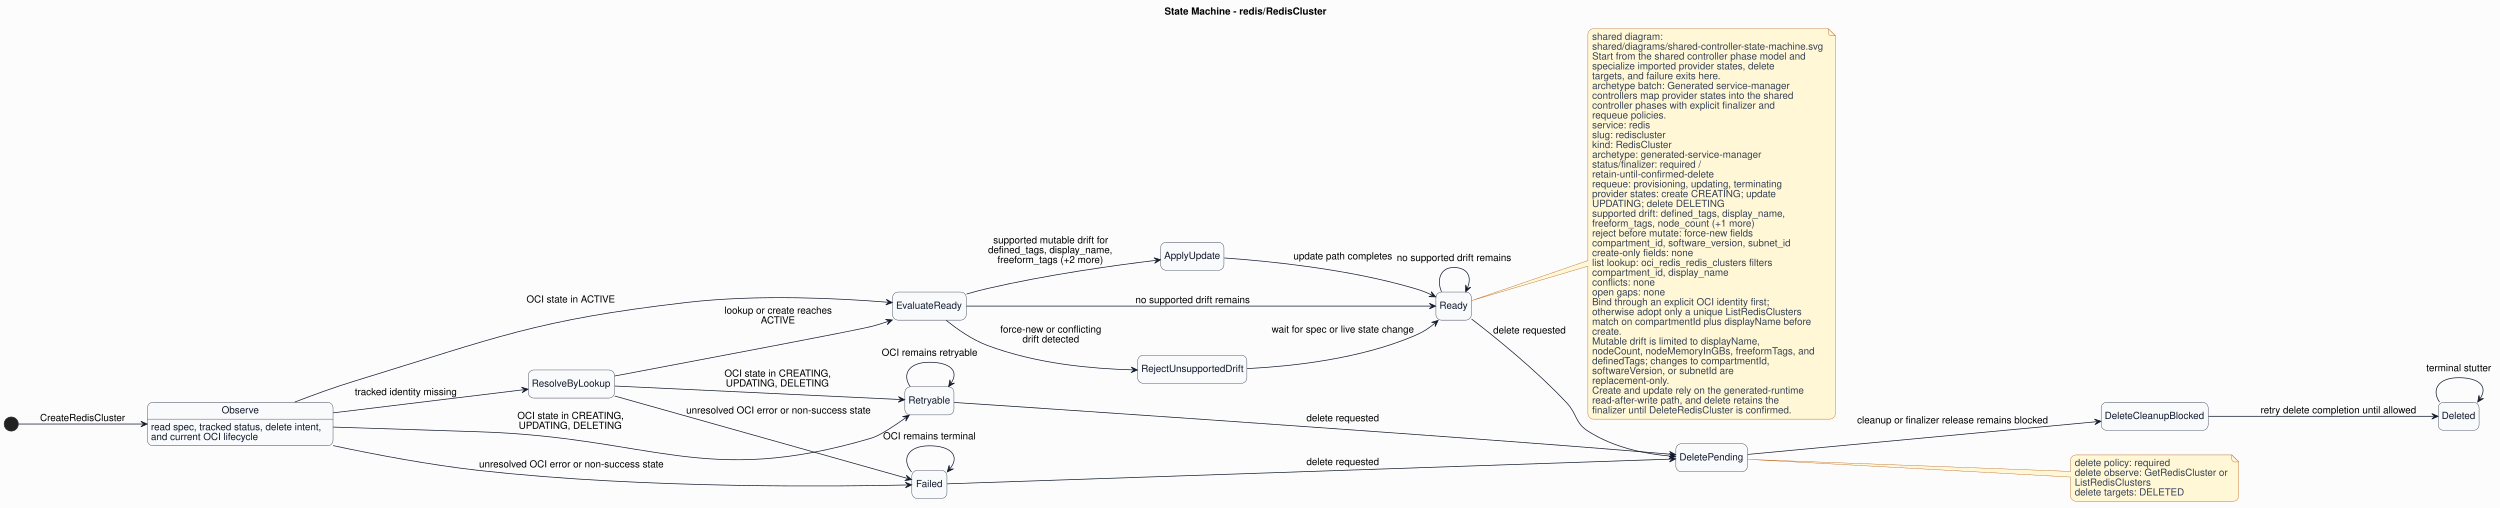
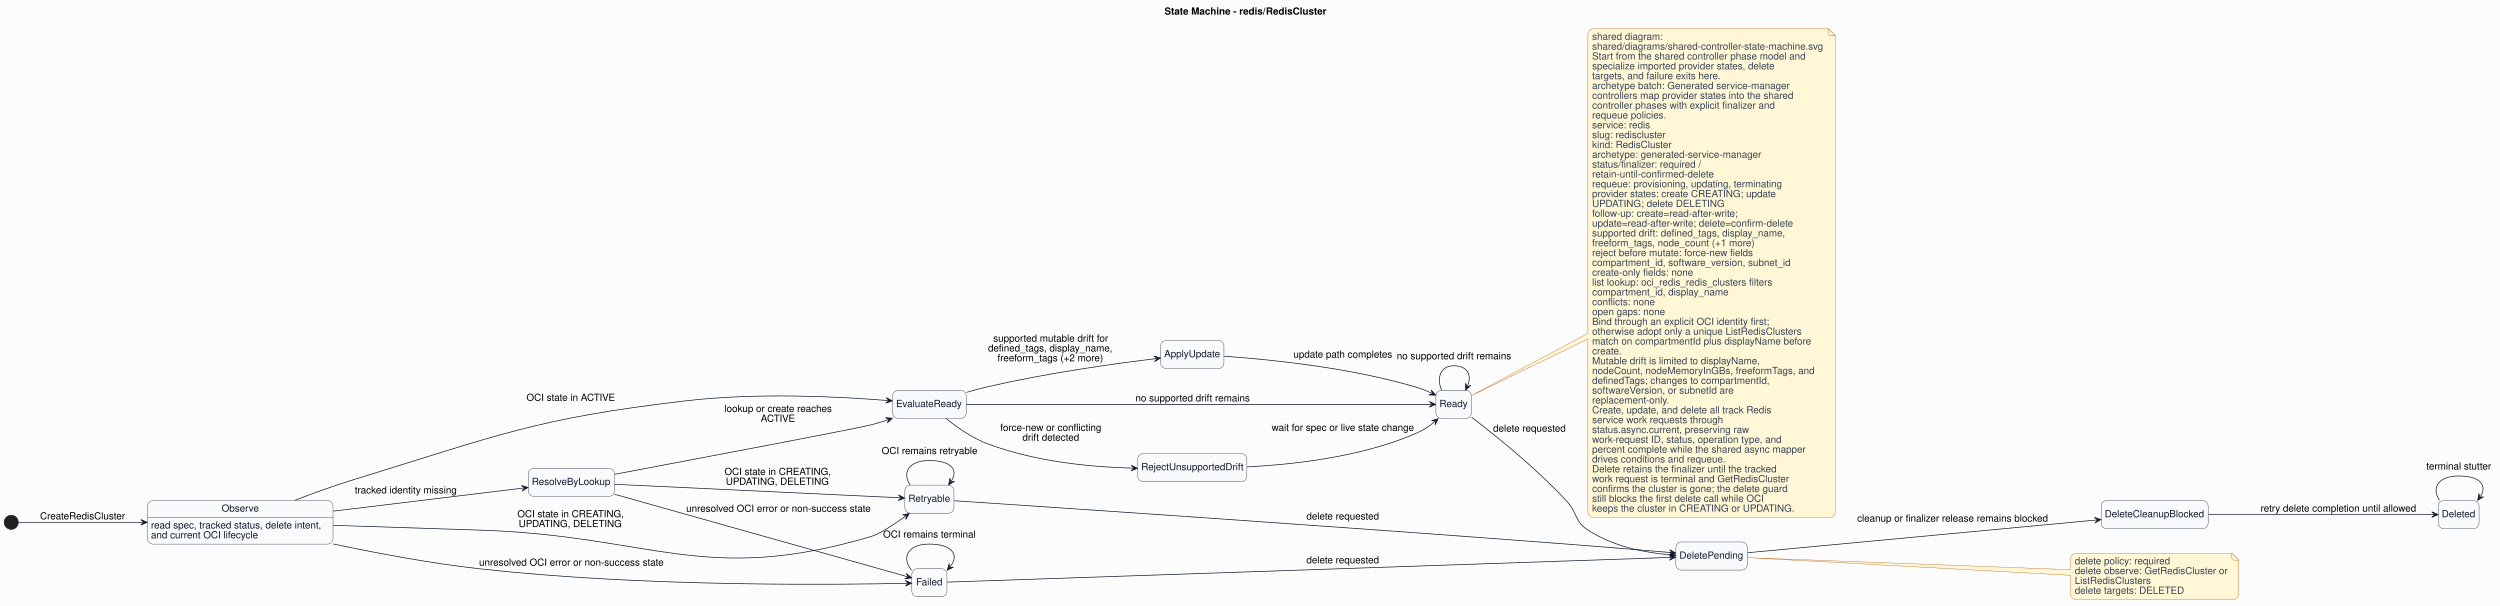
- <svg xmlns="http://www.w3.org/2000/svg" contentStyleType="text/css" data-diagram-type="STATE" height="723px" preserveAspectRatio="none" style="width:3561px;height:723px;background:#FCFCFD;" version="1.1" viewBox="0 0 3561 723" width="3561px" zoomAndPan="magnify">
+ <svg xmlns="http://www.w3.org/2000/svg" contentStyleType="text/css" data-diagram-type="STATE" height="863px" preserveAspectRatio="none" style="width:3561px;height:863px;background:#FCFCFD;" version="1.1" viewBox="0 0 3561 863" width="3561px" zoomAndPan="magnify">
  <defs />
  <g>
-     <rect fill="#FCFCFD" height="723" style="stroke:none;stroke-width:1;" width="3561" x="0" y="0" />
+     <rect fill="#FCFCFD" height="863" style="stroke:none;stroke-width:1;" width="3561" x="0" y="0" />
    <g class="title" data-source-line="10">
      <text fill="#000000" font-family="Helvetica" font-size="14" font-weight="bold" lengthAdjust="spacing" textLength="230.289" x="1658.673" y="20.78">State Machine - redis/RedisCluster</text>
    </g>
    <g>
-       <rect fill="#F8FAFC" height="62" rx="8" ry="8" style="stroke:#0F172A;stroke-width:0.5;" width="264.364" x="210" y="573" />
-       <line style="stroke:#0F172A;stroke-width:0.5;" x1="210" x2="474.364" y1="597" y2="597" />
-       <text fill="#0F172A" font-family="Helvetica" font-size="14" lengthAdjust="spacing" textLength="52.91" x="315.727" y="588.78">Observe</text>
-       <text fill="#0F172A" font-family="Helvetica" font-size="14" lengthAdjust="spacing" textLength="244.364" x="215" y="612.78">read spec, tracked status, delete intent,</text>
-       <text fill="#0F172A" font-family="Helvetica" font-size="14" lengthAdjust="spacing" textLength="153.282" x="215" y="626.78">and current OCI lifecycle</text>
-     </g>
-     <rect fill="#F8FAFC" height="40" rx="8" ry="8" style="stroke:#0F172A;stroke-width:0.5;" width="104.951" x="1271.36" y="416" />
-     <text fill="#0F172A" font-family="Helvetica" font-size="14" lengthAdjust="spacing" textLength="94.951" x="1276.36" y="439.78">EvaluateReady</text>
-     <rect fill="#F8FAFC" height="40" rx="8" ry="8" style="stroke:#0F172A;stroke-width:0.5;" width="50.469" x="2045.32" y="416" />
-     <text fill="#0F172A" font-family="Helvetica" font-size="14" lengthAdjust="spacing" textLength="40.469" x="2050.32" y="439.78">Ready</text>
-     <rect fill="#F8FAFC" height="40" rx="8" ry="8" style="stroke:#0F172A;stroke-width:0.5;" width="69.917" x="1288.88" y="551" />
-     <text fill="#0F172A" font-family="Helvetica" font-size="14" lengthAdjust="spacing" textLength="59.917" x="1293.88" y="574.78">Retryable</text>
-     <rect fill="#F8FAFC" height="40" rx="8" ry="8" style="stroke:#0F172A;stroke-width:0.5;" width="50" x="1298.84" y="670" />
-     <text fill="#0F172A" font-family="Helvetica" font-size="14" lengthAdjust="spacing" textLength="38.131" x="1304.775" y="693.78">Failed</text>
-     <rect fill="#F8FAFC" height="40" rx="8" ry="8" style="stroke:#0F172A;stroke-width:0.5;" width="122.848" x="752.44" y="527" />
-     <text fill="#0F172A" font-family="Helvetica" font-size="14" lengthAdjust="spacing" textLength="112.848" x="757.44" y="550.78">ResolveByLookup</text>
-     <rect fill="#F8FAFC" height="40" rx="8" ry="8" style="stroke:#0F172A;stroke-width:0.5;" width="155.51" x="1620.56" y="506" />
-     <text fill="#0F172A" font-family="Helvetica" font-size="14" lengthAdjust="spacing" textLength="145.51" x="1625.56" y="529.78">RejectUnsupportedDrift</text>
-     <rect fill="#F8FAFC" height="40" rx="8" ry="8" style="stroke:#0F172A;stroke-width:0.5;" width="90.165" x="1653.23" y="345" />
-     <text fill="#0F172A" font-family="Helvetica" font-size="14" lengthAdjust="spacing" textLength="80.165" x="1658.23" y="368.78">ApplyUpdate</text>
-     <rect fill="#F8FAFC" height="40" rx="8" ry="8" style="stroke:#0F172A;stroke-width:0.5;" width="101.848" x="2387.1" y="632" />
-     <text fill="#0F172A" font-family="Helvetica" font-size="14" lengthAdjust="spacing" textLength="91.848" x="2392.1" y="655.78">DeletePending</text>
-     <rect fill="#F8FAFC" height="40" rx="8" ry="8" style="stroke:#0F172A;stroke-width:0.5;" width="58.255" x="3472.93" y="573" />
-     <text fill="#0F172A" font-family="Helvetica" font-size="14" lengthAdjust="spacing" textLength="48.255" x="3477.93" y="596.78">Deleted</text>
-     <rect fill="#F8FAFC" height="40" rx="8" ry="8" style="stroke:#0F172A;stroke-width:0.5;" width="152.427" x="2992.88" y="573" />
-     <text fill="#0F172A" font-family="Helvetica" font-size="14" lengthAdjust="spacing" textLength="142.427" x="2997.88" y="596.78">DeleteCleanupBlocked</text>
-     <ellipse cx="16" cy="604" fill="#222222" rx="10" ry="10" style="stroke:#222222;stroke-width:1;" />
+       <rect fill="#F8FAFC" height="62" rx="8" ry="8" style="stroke:#0F172A;stroke-width:0.5;" width="264.364" x="210" y="713" />
+       <line style="stroke:#0F172A;stroke-width:0.5;" x1="210" x2="474.364" y1="737" y2="737" />
+       <text fill="#0F172A" font-family="Helvetica" font-size="14" lengthAdjust="spacing" textLength="52.91" x="315.727" y="728.78">Observe</text>
+       <text fill="#0F172A" font-family="Helvetica" font-size="14" lengthAdjust="spacing" textLength="244.364" x="215" y="752.78">read spec, tracked status, delete intent,</text>
+       <text fill="#0F172A" font-family="Helvetica" font-size="14" lengthAdjust="spacing" textLength="153.282" x="215" y="766.78">and current OCI lifecycle</text>
+     </g>
+     <rect fill="#F8FAFC" height="40" rx="8" ry="8" style="stroke:#0F172A;stroke-width:0.5;" width="104.951" x="1271.36" y="556" />
+     <text fill="#0F172A" font-family="Helvetica" font-size="14" lengthAdjust="spacing" textLength="94.951" x="1276.36" y="579.78">EvaluateReady</text>
+     <rect fill="#F8FAFC" height="40" rx="8" ry="8" style="stroke:#0F172A;stroke-width:0.5;" width="50.469" x="2045.32" y="556" />
+     <text fill="#0F172A" font-family="Helvetica" font-size="14" lengthAdjust="spacing" textLength="40.469" x="2050.32" y="579.78">Ready</text>
+     <rect fill="#F8FAFC" height="40" rx="8" ry="8" style="stroke:#0F172A;stroke-width:0.5;" width="69.917" x="1288.88" y="691" />
+     <text fill="#0F172A" font-family="Helvetica" font-size="14" lengthAdjust="spacing" textLength="59.917" x="1293.88" y="714.78">Retryable</text>
+     <rect fill="#F8FAFC" height="40" rx="8" ry="8" style="stroke:#0F172A;stroke-width:0.5;" width="50" x="1298.84" y="810" />
+     <text fill="#0F172A" font-family="Helvetica" font-size="14" lengthAdjust="spacing" textLength="38.131" x="1304.775" y="833.78">Failed</text>
+     <rect fill="#F8FAFC" height="40" rx="8" ry="8" style="stroke:#0F172A;stroke-width:0.5;" width="122.848" x="752.44" y="667" />
+     <text fill="#0F172A" font-family="Helvetica" font-size="14" lengthAdjust="spacing" textLength="112.848" x="757.44" y="690.78">ResolveByLookup</text>
+     <rect fill="#F8FAFC" height="40" rx="8" ry="8" style="stroke:#0F172A;stroke-width:0.5;" width="155.51" x="1620.56" y="646" />
+     <text fill="#0F172A" font-family="Helvetica" font-size="14" lengthAdjust="spacing" textLength="145.51" x="1625.56" y="669.78">RejectUnsupportedDrift</text>
+     <rect fill="#F8FAFC" height="40" rx="8" ry="8" style="stroke:#0F172A;stroke-width:0.5;" width="90.165" x="1653.23" y="485" />
+     <text fill="#0F172A" font-family="Helvetica" font-size="14" lengthAdjust="spacing" textLength="80.165" x="1658.23" y="508.78">ApplyUpdate</text>
+     <rect fill="#F8FAFC" height="40" rx="8" ry="8" style="stroke:#0F172A;stroke-width:0.5;" width="101.848" x="2387.1" y="772" />
+     <text fill="#0F172A" font-family="Helvetica" font-size="14" lengthAdjust="spacing" textLength="91.848" x="2392.1" y="795.78">DeletePending</text>
+     <rect fill="#F8FAFC" height="40" rx="8" ry="8" style="stroke:#0F172A;stroke-width:0.5;" width="58.255" x="3472.93" y="713" />
+     <text fill="#0F172A" font-family="Helvetica" font-size="14" lengthAdjust="spacing" textLength="48.255" x="3477.93" y="736.78">Deleted</text>
+     <rect fill="#F8FAFC" height="40" rx="8" ry="8" style="stroke:#0F172A;stroke-width:0.5;" width="152.427" x="2992.88" y="713" />
+     <text fill="#0F172A" font-family="Helvetica" font-size="14" lengthAdjust="spacing" textLength="142.427" x="2997.88" y="736.78">DeleteCleanupBlocked</text>
+     <ellipse cx="16" cy="744" fill="#222222" rx="10" ry="10" style="stroke:#222222;stroke-width:1;" />
    <g class="entity" data-qualified-name="GMN2" data-source-line="55" id="ent0003">
-       <path d="M2261.78,49 L2261.78,371.16 L2096.1,428.14 L2261.78,379.16 L2261.78,589 A8,8 0 0 0 2269.78,597 L2606.261,597 A8,8 0 0 0 2614.261,589 L2614.261,51 L2604.261,41 L2269.78,41 A8,8 0 0 0 2261.78,49" fill="#FFF7D6" style="stroke:#B45309;stroke-width:0.5;" />
+       <path d="M2261.78,49 L2261.78,474.76 L2096.1,563.44 L2261.78,482.76 L2261.78,729 A8,8 0 0 0 2269.78,737 L2606.261,737 A8,8 0 0 0 2614.261,729 L2614.261,51 L2604.261,41 L2269.78,41 A8,8 0 0 0 2261.78,49" fill="#FFF7D6" style="stroke:#B45309;stroke-width:0.5;" />
      <path d="M2604.261,41 L2604.261,47 A4,4 0 0 0 2608.261,51 L2614.261,51 L2604.261,41" fill="#FFF7D6" style="stroke:#B45309;stroke-width:0.5;" />
      <text fill="#334155" font-family="Helvetica" font-size="14" lengthAdjust="spacing" textLength="101.165" x="2267.78" y="56.78">shared diagram:</text>
      <text fill="#334155" font-family="Helvetica" font-size="14" lengthAdjust="spacing" textLength="331.481" x="2267.78" y="70.78">shared/diagrams/shared-controller-state-machine.svg</text>
      <text fill="#334155" font-family="Helvetica" font-size="14" lengthAdjust="spacing" textLength="304.274" x="2267.78" y="84.78">Start from the shared controller phase model and</text>
      <text fill="#334155" font-family="Helvetica" font-size="14" lengthAdjust="spacing" textLength="261.468" x="2267.78" y="98.78">specialize imported provider states, delete</text>
      <text fill="#334155" font-family="Helvetica" font-size="14" lengthAdjust="spacing" textLength="184.434" x="2267.78" y="112.78">targets, and failure exits here.</text>
      <text fill="#334155" font-family="Helvetica" font-size="14" lengthAdjust="spacing" textLength="281.709" x="2267.78" y="126.78">archetype batch: Generated service-manager</text>
      <text fill="#334155" font-family="Helvetica" font-size="14" lengthAdjust="spacing" textLength="287.923" x="2267.78" y="140.78">controllers map provider states into the shared</text>
      <text fill="#334155" font-family="Helvetica" font-size="14" lengthAdjust="spacing" textLength="261.461" x="2267.78" y="154.78">controller phases with explicit finalizer and</text>
      <text fill="#334155" font-family="Helvetica" font-size="14" lengthAdjust="spacing" textLength="105.848" x="2267.78" y="168.78">requeue policies.</text>
      <text fill="#334155" font-family="Helvetica" font-size="14" lengthAdjust="spacing" textLength="82.469" x="2267.78" y="182.78">service: redis</text>
      <text fill="#334155" font-family="Helvetica" font-size="14" lengthAdjust="spacing" textLength="105.041" x="2267.78" y="196.78">slug: rediscluster</text>
      <text fill="#334155" font-family="Helvetica" font-size="14" lengthAdjust="spacing" textLength="113.6" x="2267.78" y="210.78">kind: RedisCluster</text>
      <text fill="#334155" font-family="Helvetica" font-size="14" lengthAdjust="spacing" textLength="241.24" x="2267.78" y="224.78">archetype: generated-service-manager</text>
      <text fill="#334155" font-family="Helvetica" font-size="14" lengthAdjust="spacing" textLength="156.406" x="2267.78" y="238.78">status/finalizer: required /</text>
      <text fill="#334155" font-family="Helvetica" font-size="14" lengthAdjust="spacing" textLength="174.303" x="2267.78" y="252.78">retain-until-confirmed-delete</text>
      <text fill="#334155" font-family="Helvetica" font-size="14" lengthAdjust="spacing" textLength="272.398" x="2267.78" y="266.78">requeue: provisioning, updating, terminating</text>
      <text fill="#334155" font-family="Helvetica" font-size="14" lengthAdjust="spacing" textLength="265.337" x="2267.78" y="280.78">provider states: create CREATING; update</text>
      <text fill="#334155" font-family="Helvetica" font-size="14" lengthAdjust="spacing" textLength="192.165" x="2267.78" y="294.78">UPDATING; delete DELETING</text>
-       <text fill="#334155" font-family="Helvetica" font-size="14" lengthAdjust="spacing" textLength="275.509" x="2267.78" y="308.78">supported drift: defined_tags, display_name,</text>
-       <text fill="#334155" font-family="Helvetica" font-size="14" lengthAdjust="spacing" textLength="232.292" x="2267.78" y="322.78">freeform_tags, node_count (+1 more)</text>
-       <text fill="#334155" font-family="Helvetica" font-size="14" lengthAdjust="spacing" textLength="230.33" x="2267.78" y="336.78">reject before mutate: force-new fields</text>
-       <text fill="#334155" font-family="Helvetica" font-size="14" lengthAdjust="spacing" textLength="282.481" x="2267.78" y="350.78">compartment_id, software_version, subnet_id</text>
-       <text fill="#334155" font-family="Helvetica" font-size="14" lengthAdjust="spacing" textLength="144.751" x="2267.78" y="364.78">create-only fields: none</text>
-       <text fill="#334155" font-family="Helvetica" font-size="14" lengthAdjust="spacing" textLength="257.551" x="2267.78" y="378.78">list lookup: oci_redis_redis_clusters filters</text>
-       <text fill="#334155" font-family="Helvetica" font-size="14" lengthAdjust="spacing" textLength="194.544" x="2267.78" y="392.78">compartment_id, display_name</text>
-       <text fill="#334155" font-family="Helvetica" font-size="14" lengthAdjust="spacing" textLength="89.496" x="2267.78" y="406.78">conflicts: none</text>
-       <text fill="#334155" font-family="Helvetica" font-size="14" lengthAdjust="spacing" textLength="104.316" x="2267.78" y="420.78">open gaps: none</text>
-       <text fill="#334155" font-family="Helvetica" font-size="14" lengthAdjust="spacing" textLength="252.895" x="2267.78" y="434.78">Bind through an explicit OCI identity first;</text>
-       <text fill="#334155" font-family="Helvetica" font-size="14" lengthAdjust="spacing" textLength="298.833" x="2267.78" y="448.78">otherwise adopt only a unique ListRedisClusters</text>
-       <text fill="#334155" font-family="Helvetica" font-size="14" lengthAdjust="spacing" textLength="312.819" x="2267.78" y="462.78">match on compartmentId plus displayName before</text>
-       <text fill="#334155" font-family="Helvetica" font-size="14" lengthAdjust="spacing" textLength="42.8" x="2267.78" y="476.78">create.</text>
-       <text fill="#334155" font-family="Helvetica" font-size="14" lengthAdjust="spacing" textLength="239.648" x="2267.78" y="490.78">Mutable drift is limited to displayName,</text>
-       <text fill="#334155" font-family="Helvetica" font-size="14" lengthAdjust="spacing" textLength="319.054" x="2267.78" y="504.78">nodeCount, nodeMemoryInGBs, freeformTags, and</text>
-       <text fill="#334155" font-family="Helvetica" font-size="14" lengthAdjust="spacing" textLength="254.481" x="2267.78" y="518.78">definedTags; changes to compartmentId,</text>
-       <text fill="#334155" font-family="Helvetica" font-size="14" lengthAdjust="spacing" textLength="202.33" x="2267.78" y="532.78">softwareVersion, or subnetId are</text>
-       <text fill="#334155" font-family="Helvetica" font-size="14" lengthAdjust="spacing" textLength="111.275" x="2267.78" y="546.78">replacement-only.</text>
-       <text fill="#334155" font-family="Helvetica" font-size="14" lengthAdjust="spacing" textLength="303.529" x="2267.78" y="560.78">Create and update rely on the generated-runtime</text>
-       <text fill="#334155" font-family="Helvetica" font-size="14" lengthAdjust="spacing" textLength="268.488" x="2267.78" y="574.78">read-after-write path, and delete retains the</text>
-       <text fill="#334155" font-family="Helvetica" font-size="14" lengthAdjust="spacing" textLength="285.558" x="2267.78" y="588.78">finalizer until DeleteRedisCluster is confirmed.</text>
-     </g>
-     <g class="entity" data-qualified-name="GMN5" data-source-line="96" id="ent0006">
-       <path d="M2949.27,656 L2949.27,671.51 L2489.44,654.32 L2949.27,679.51 L2949.27,706 A8,8 0 0 0 2957.27,714 L3180.931,714 A8,8 0 0 0 3188.931,706 L3188.931,658 L3178.931,648 L2957.27,648 A8,8 0 0 0 2949.27,656" fill="#FFF7D6" style="stroke:#B45309;stroke-width:0.5;" />
-       <path d="M3178.931,648 L3178.931,654 A4,4 0 0 0 3182.931,658 L3188.931,658 L3178.931,648" fill="#FFF7D6" style="stroke:#B45309;stroke-width:0.5;" />
-       <text fill="#334155" font-family="Helvetica" font-size="14" lengthAdjust="spacing" textLength="136.972" x="2955.27" y="663.78">delete policy: required</text>
-       <text fill="#334155" font-family="Helvetica" font-size="14" lengthAdjust="spacing" textLength="218.661" x="2955.27" y="677.78">delete observe: GetRedisCluster or</text>
-       <text fill="#334155" font-family="Helvetica" font-size="14" lengthAdjust="spacing" textLength="108.924" x="2955.27" y="691.78">ListRedisClusters</text>
-       <text fill="#334155" font-family="Helvetica" font-size="14" lengthAdjust="spacing" textLength="157.185" x="2955.27" y="705.78">delete targets: DELETED</text>
+       <text fill="#334155" font-family="Helvetica" font-size="14" lengthAdjust="spacing" textLength="209.699" x="2267.78" y="308.78">follow-up: create=read-after-write;</text>
+       <text fill="#334155" font-family="Helvetica" font-size="14" lengthAdjust="spacing" textLength="288.716" x="2267.78" y="322.78">update=read-after-write; delete=confirm-delete</text>
+       <text fill="#334155" font-family="Helvetica" font-size="14" lengthAdjust="spacing" textLength="275.509" x="2267.78" y="336.78">supported drift: defined_tags, display_name,</text>
+       <text fill="#334155" font-family="Helvetica" font-size="14" lengthAdjust="spacing" textLength="232.292" x="2267.78" y="350.78">freeform_tags, node_count (+1 more)</text>
+       <text fill="#334155" font-family="Helvetica" font-size="14" lengthAdjust="spacing" textLength="230.33" x="2267.78" y="364.78">reject before mutate: force-new fields</text>
+       <text fill="#334155" font-family="Helvetica" font-size="14" lengthAdjust="spacing" textLength="282.481" x="2267.78" y="378.78">compartment_id, software_version, subnet_id</text>
+       <text fill="#334155" font-family="Helvetica" font-size="14" lengthAdjust="spacing" textLength="144.751" x="2267.78" y="392.78">create-only fields: none</text>
+       <text fill="#334155" font-family="Helvetica" font-size="14" lengthAdjust="spacing" textLength="257.551" x="2267.78" y="406.78">list lookup: oci_redis_redis_clusters filters</text>
+       <text fill="#334155" font-family="Helvetica" font-size="14" lengthAdjust="spacing" textLength="194.544" x="2267.78" y="420.78">compartment_id, display_name</text>
+       <text fill="#334155" font-family="Helvetica" font-size="14" lengthAdjust="spacing" textLength="89.496" x="2267.78" y="434.78">conflicts: none</text>
+       <text fill="#334155" font-family="Helvetica" font-size="14" lengthAdjust="spacing" textLength="104.316" x="2267.78" y="448.78">open gaps: none</text>
+       <text fill="#334155" font-family="Helvetica" font-size="14" lengthAdjust="spacing" textLength="252.895" x="2267.78" y="462.78">Bind through an explicit OCI identity first;</text>
+       <text fill="#334155" font-family="Helvetica" font-size="14" lengthAdjust="spacing" textLength="298.833" x="2267.78" y="476.78">otherwise adopt only a unique ListRedisClusters</text>
+       <text fill="#334155" font-family="Helvetica" font-size="14" lengthAdjust="spacing" textLength="312.819" x="2267.78" y="490.78">match on compartmentId plus displayName before</text>
+       <text fill="#334155" font-family="Helvetica" font-size="14" lengthAdjust="spacing" textLength="42.8" x="2267.78" y="504.78">create.</text>
+       <text fill="#334155" font-family="Helvetica" font-size="14" lengthAdjust="spacing" textLength="239.648" x="2267.78" y="518.78">Mutable drift is limited to displayName,</text>
+       <text fill="#334155" font-family="Helvetica" font-size="14" lengthAdjust="spacing" textLength="319.054" x="2267.78" y="532.78">nodeCount, nodeMemoryInGBs, freeformTags, and</text>
+       <text fill="#334155" font-family="Helvetica" font-size="14" lengthAdjust="spacing" textLength="254.481" x="2267.78" y="546.78">definedTags; changes to compartmentId,</text>
+       <text fill="#334155" font-family="Helvetica" font-size="14" lengthAdjust="spacing" textLength="202.33" x="2267.78" y="560.78">softwareVersion, or subnetId are</text>
+       <text fill="#334155" font-family="Helvetica" font-size="14" lengthAdjust="spacing" textLength="111.275" x="2267.78" y="574.78">replacement-only.</text>
+       <text fill="#334155" font-family="Helvetica" font-size="14" lengthAdjust="spacing" textLength="257.599" x="2267.78" y="588.78">Create, update, and delete all track Redis</text>
+       <text fill="#334155" font-family="Helvetica" font-size="14" lengthAdjust="spacing" textLength="186.751" x="2267.78" y="602.78">service work requests through</text>
+       <text fill="#334155" font-family="Helvetica" font-size="14" lengthAdjust="spacing" textLength="224.868" x="2267.78" y="616.78">status.async.current, preserving raw</text>
+       <text fill="#334155" font-family="Helvetica" font-size="14" lengthAdjust="spacing" textLength="271.585" x="2267.78" y="630.78">work-request ID, status, operation type, and</text>
+       <text fill="#334155" font-family="Helvetica" font-size="14" lengthAdjust="spacing" textLength="305.054" x="2267.78" y="644.78">percent complete while the shared async mapper</text>
+       <text fill="#334155" font-family="Helvetica" font-size="14" lengthAdjust="spacing" textLength="190.682" x="2267.78" y="658.78">drives conditions and requeue.</text>
+       <text fill="#334155" font-family="Helvetica" font-size="14" lengthAdjust="spacing" textLength="264.585" x="2267.78" y="672.78">Delete retains the finalizer until the tracked</text>
+       <text fill="#334155" font-family="Helvetica" font-size="14" lengthAdjust="spacing" textLength="281.668" x="2267.78" y="686.78">work request is terminal and GetRedisCluster</text>
+       <text fill="#334155" font-family="Helvetica" font-size="14" lengthAdjust="spacing" textLength="279.378" x="2267.78" y="700.78">confirms the cluster is gone; the delete guard</text>
+       <text fill="#334155" font-family="Helvetica" font-size="14" lengthAdjust="spacing" textLength="245.089" x="2267.78" y="714.78">still blocks the first delete call while OCI</text>
+       <text fill="#334155" font-family="Helvetica" font-size="14" lengthAdjust="spacing" textLength="293.303" x="2267.78" y="728.78">keeps the cluster in CREATING or UPDATING.</text>
+     </g>
+     <g class="entity" data-qualified-name="GMN5" data-source-line="106" id="ent0006">
+       <path d="M2949.27,796 L2949.27,811.51 L2489.44,794.32 L2949.27,819.51 L2949.27,846 A8,8 0 0 0 2957.27,854 L3180.931,854 A8,8 0 0 0 3188.931,846 L3188.931,798 L3178.931,788 L2957.27,788 A8,8 0 0 0 2949.27,796" fill="#FFF7D6" style="stroke:#B45309;stroke-width:0.5;" />
+       <path d="M3178.931,788 L3178.931,794 A4,4 0 0 0 3182.931,798 L3188.931,798 L3178.931,788" fill="#FFF7D6" style="stroke:#B45309;stroke-width:0.5;" />
+       <text fill="#334155" font-family="Helvetica" font-size="14" lengthAdjust="spacing" textLength="136.972" x="2955.27" y="803.78">delete policy: required</text>
+       <text fill="#334155" font-family="Helvetica" font-size="14" lengthAdjust="spacing" textLength="218.661" x="2955.27" y="817.78">delete observe: GetRedisCluster or</text>
+       <text fill="#334155" font-family="Helvetica" font-size="14" lengthAdjust="spacing" textLength="108.924" x="2955.27" y="831.78">ListRedisClusters</text>
+       <text fill="#334155" font-family="Helvetica" font-size="14" lengthAdjust="spacing" textLength="157.185" x="2955.27" y="845.78">delete targets: DELETED</text>
    </g>
    <g class="link" data-entity-1="ent0002" data-entity-2="ent0002" data-link-type="dependency" data-source-line="32" id="lnk3">
-       <path d="M26.35,604 C53.66,604 129.98,604 203.6,604" fill="none" id="*start*-to-observe" style="stroke:#0F172A;stroke-width:1;" />
-       <polygon fill="#0F172A" points="209.6,604,200.6,600,204.6,604,200.6,608,209.6,604" style="stroke:#0F172A;stroke-width:1;" />
-       <text fill="#000000" font-family="Helvetica" font-size="14" lengthAdjust="spacing" textLength="122.158" x="57" y="599.78">CreateRedisCluster</text>
+       <path d="M26.35,744 C53.66,744 129.98,744 203.6,744" fill="none" id="*start*-to-observe" style="stroke:#0F172A;stroke-width:1;" />
+       <polygon fill="#0F172A" points="209.6,744,200.6,740,204.6,744,200.6,748,209.6,744" style="stroke:#0F172A;stroke-width:1;" />
+       <text fill="#000000" font-family="Helvetica" font-size="14" lengthAdjust="spacing" textLength="122.158" x="57" y="739.78">CreateRedisCluster</text>
    </g>
    <g class="link" data-entity-1="ent0002" data-entity-2="ent0007" data-link-type="dependency" data-source-line="33" id="lnk4">
-       <path d="M474.64,588.05 C565.55,577.01 676.334,563.573 746.184,555.093" fill="none" id="observe-to-resolve_by_lookup" style="stroke:#0F172A;stroke-width:1;" />
-       <polygon fill="#0F172A" points="752.14,554.37,742.723,551.484,747.176,554.973,743.688,559.426,752.14,554.37" style="stroke:#0F172A;stroke-width:1;" />
-       <text fill="#000000" font-family="Helvetica" font-size="14" lengthAdjust="spacing" textLength="145.503" x="505.36" y="562.84">tracked identity missing</text>
+       <path d="M474.64,728.05 C565.55,717.01 676.334,703.573 746.184,695.093" fill="none" id="observe-to-resolve_by_lookup" style="stroke:#0F172A;stroke-width:1;" />
+       <polygon fill="#0F172A" points="752.14,694.37,742.723,691.484,747.176,694.973,743.688,699.426,752.14,694.37" style="stroke:#0F172A;stroke-width:1;" />
+       <text fill="#000000" font-family="Helvetica" font-size="14" lengthAdjust="spacing" textLength="145.503" x="505.36" y="702.84">tracked identity missing</text>
    </g>
    <g class="link" data-entity-1="ent0007" data-entity-2="ent0003" data-link-type="dependency" data-source-line="34" id="lnk5">
-       <path d="M875.57,535.58 C989.1,514.19 1223.77,469.79 1241.36,465 C1251.07,462.36 1255.604,461.054 1265.384,457.704" fill="none" id="resolve_by_lookup-to-evaluate_ready" style="stroke:#0F172A;stroke-width:1;" />
-       <polygon fill="#0F172A" points="1271.06,455.76,1261.249,454.892,1266.33,457.38,1263.842,462.461,1271.06,455.76" style="stroke:#0F172A;stroke-width:1;" />
-       <text fill="#000000" font-family="Helvetica" font-size="14" lengthAdjust="spacing" textLength="154.089" x="1031.86" y="446.78">lookup or create reaches</text>
-       <text fill="#000000" font-family="Helvetica" font-size="14" lengthAdjust="spacing" textLength="50.565" x="1083.622" y="460.78">ACTIVE</text>
+       <path d="M875.57,675.58 C989.1,654.19 1223.77,609.79 1241.36,605 C1251.07,602.36 1255.604,601.054 1265.384,597.704" fill="none" id="resolve_by_lookup-to-evaluate_ready" style="stroke:#0F172A;stroke-width:1;" />
+       <polygon fill="#0F172A" points="1271.06,595.76,1261.249,594.892,1266.33,597.38,1263.842,602.461,1271.06,595.76" style="stroke:#0F172A;stroke-width:1;" />
+       <text fill="#000000" font-family="Helvetica" font-size="14" lengthAdjust="spacing" textLength="154.089" x="1031.86" y="586.78">lookup or create reaches</text>
+       <text fill="#000000" font-family="Helvetica" font-size="14" lengthAdjust="spacing" textLength="50.565" x="1083.622" y="600.78">ACTIVE</text>
    </g>
    <g class="link" data-entity-1="ent0007" data-entity-2="ent0005" data-link-type="dependency" data-source-line="35" id="lnk6">
-       <path d="M875.63,549.87 C983.21,554.95 1197.807,565.097 1282.597,569.097" fill="none" id="resolve_by_lookup-to-retryable" style="stroke:#0F172A;stroke-width:1;" />
-       <polygon fill="#0F172A" points="1288.59,569.38,1279.789,564.96,1283.596,569.144,1279.411,572.951,1288.59,569.38" style="stroke:#0F172A;stroke-width:1;" />
-       <text fill="#000000" font-family="Helvetica" font-size="14" lengthAdjust="spacing" textLength="154.034" x="1031.86" y="536.54">OCI state in CREATING,</text>
-       <text fill="#000000" font-family="Helvetica" font-size="14" lengthAdjust="spacing" textLength="150.131" x="1033.812" y="550.54">UPDATING, DELETING</text>
+       <path d="M875.63,689.87 C983.21,694.95 1197.807,705.097 1282.597,709.097" fill="none" id="resolve_by_lookup-to-retryable" style="stroke:#0F172A;stroke-width:1;" />
+       <polygon fill="#0F172A" points="1288.59,709.38,1279.789,704.96,1283.596,709.144,1279.411,712.951,1288.59,709.38" style="stroke:#0F172A;stroke-width:1;" />
+       <text fill="#000000" font-family="Helvetica" font-size="14" lengthAdjust="spacing" textLength="154.034" x="1031.86" y="676.54">OCI state in CREATING,</text>
+       <text fill="#000000" font-family="Helvetica" font-size="14" lengthAdjust="spacing" textLength="150.131" x="1033.812" y="690.54">UPDATING, DELETING</text>
    </g>
    <g class="link" data-entity-1="ent0007" data-entity-2="ent0006" data-link-type="dependency" data-source-line="36" id="lnk7">
-       <path d="M875.63,564.11 C987.69,595.65 1216.585,660.083 1292.675,681.513" fill="none" id="resolve_by_lookup-to-failed" style="stroke:#0F172A;stroke-width:1;" />
-       <polygon fill="#0F172A" points="1298.45,683.14,1290.871,676.85,1293.637,681.784,1288.703,684.55,1298.45,683.14" style="stroke:#0F172A;stroke-width:1;" />
-       <text fill="#000000" font-family="Helvetica" font-size="14" lengthAdjust="spacing" textLength="263.778" x="977.36" y="589.03">unresolved OCI error or non-success state</text>
+       <path d="M875.63,704.11 C987.69,735.65 1216.585,800.083 1292.675,821.513" fill="none" id="resolve_by_lookup-to-failed" style="stroke:#0F172A;stroke-width:1;" />
+       <polygon fill="#0F172A" points="1298.45,823.14,1290.871,816.85,1293.637,821.784,1288.703,824.55,1298.45,823.14" style="stroke:#0F172A;stroke-width:1;" />
+       <text fill="#000000" font-family="Helvetica" font-size="14" lengthAdjust="spacing" textLength="263.778" x="977.36" y="729.03">unresolved OCI error or non-success state</text>
    </g>
    <g class="link" data-entity-1="ent0002" data-entity-2="ent0003" data-link-type="dependency" data-source-line="37" id="lnk8">
-       <path d="M419.96,572.64 C446.45,562.43 476.47,551.55 504.36,543 C710.5,479.82 762.22,456.06 976.36,431 C1080.33,418.83 1197.05,425.034 1264.99,430.554" fill="none" id="observe-to-evaluate_ready" style="stroke:#0F172A;stroke-width:1;" />
-       <polygon fill="#0F172A" points="1270.97,431.04,1262.323,426.324,1265.986,430.635,1261.676,434.298,1270.97,431.04" style="stroke:#0F172A;stroke-width:1;" />
-       <text fill="#000000" font-family="Helvetica" font-size="14" lengthAdjust="spacing" textLength="128.372" x="749.86" y="430.95">OCI state in ACTIVE</text>
+       <path d="M419.96,712.64 C446.45,702.43 476.47,691.55 504.36,683 C710.5,619.82 762.22,596.06 976.36,571 C1080.33,558.83 1197.05,565.034 1264.99,570.554" fill="none" id="observe-to-evaluate_ready" style="stroke:#0F172A;stroke-width:1;" />
+       <polygon fill="#0F172A" points="1270.97,571.04,1262.323,566.324,1265.986,570.635,1261.676,574.298,1270.97,571.04" style="stroke:#0F172A;stroke-width:1;" />
+       <text fill="#000000" font-family="Helvetica" font-size="14" lengthAdjust="spacing" textLength="128.372" x="749.86" y="570.95">OCI state in ACTIVE</text>
    </g>
    <g class="link" data-entity-1="ent0002" data-entity-2="ent0005" data-link-type="dependency" data-source-line="38" id="lnk9">
-       <path d="M474.47,608.33 C537.11,610.38 613.11,612.85 681.36,615 C930.16,622.84 1002.72,694.79 1241.36,624 C1252.77,620.62 1271.445,608.364 1290.305,594.914" fill="none" id="observe-to-retryable" style="stroke:#0F172A;stroke-width:1;" />
-       <polygon fill="#0F172A" points="1295.19,591.43,1285.54,593.399,1291.119,594.333,1290.185,599.912,1295.19,591.43" style="stroke:#0F172A;stroke-width:1;" />
-       <text fill="#000000" font-family="Helvetica" font-size="14" lengthAdjust="spacing" textLength="154.034" x="736.86" y="596.78">OCI state in CREATING,</text>
-       <text fill="#000000" font-family="Helvetica" font-size="14" lengthAdjust="spacing" textLength="150.131" x="738.812" y="610.78">UPDATING, DELETING</text>
+       <path d="M474.47,748.33 C537.11,750.38 613.11,752.85 681.36,755 C930.16,762.84 1002.72,834.79 1241.36,764 C1252.77,760.62 1271.445,748.364 1290.305,734.914" fill="none" id="observe-to-retryable" style="stroke:#0F172A;stroke-width:1;" />
+       <polygon fill="#0F172A" points="1295.19,731.43,1285.54,733.399,1291.119,734.333,1290.185,739.912,1295.19,731.43" style="stroke:#0F172A;stroke-width:1;" />
+       <text fill="#000000" font-family="Helvetica" font-size="14" lengthAdjust="spacing" textLength="154.034" x="736.86" y="736.78">OCI state in CREATING,</text>
+       <text fill="#000000" font-family="Helvetica" font-size="14" lengthAdjust="spacing" textLength="150.131" x="738.812" y="750.78">UPDATING, DELETING</text>
    </g>
    <g class="link" data-entity-1="ent0002" data-entity-2="ent0006" data-link-type="dependency" data-source-line="39" id="lnk10">
-       <path d="M474.52,634.76 C536.83,648.03 612.56,662.26 681.36,670 C920.8,696.92 1207.452,692.769 1292.562,690.789" fill="none" id="observe-to-failed" style="stroke:#0F172A;stroke-width:1;" />
-       <polygon fill="#0F172A" points="1298.56,690.65,1289.469,686.86,1293.561,690.766,1289.656,694.858,1298.56,690.65" style="stroke:#0F172A;stroke-width:1;" />
-       <text fill="#000000" font-family="Helvetica" font-size="14" lengthAdjust="spacing" textLength="263.778" x="682.36" y="665.78">unresolved OCI error or non-success state</text>
+       <path d="M474.52,774.76 C536.83,788.03 612.56,802.26 681.36,810 C920.8,836.92 1207.452,832.769 1292.562,830.789" fill="none" id="observe-to-failed" style="stroke:#0F172A;stroke-width:1;" />
+       <polygon fill="#0F172A" points="1298.56,830.65,1289.469,826.86,1293.561,830.766,1289.656,834.858,1298.56,830.65" style="stroke:#0F172A;stroke-width:1;" />
+       <text fill="#000000" font-family="Helvetica" font-size="14" lengthAdjust="spacing" textLength="263.778" x="682.36" y="805.78">unresolved OCI error or non-success state</text>
    </g>
    <g class="link" data-entity-1="ent0003" data-entity-2="ent0008" data-link-type="dependency" data-source-line="40" id="lnk11">
-       <path d="M1347.7,456.25 C1363.15,468.73 1384.62,483.85 1406.32,492 C1475.6,518.02 1554.132,525.283 1614.192,526.853" fill="none" id="evaluate_ready-to-reject_unsupported_drift" style="stroke:#0F172A;stroke-width:1;" />
-       <polygon fill="#0F172A" points="1620.19,527.01,1611.298,522.776,1615.192,526.879,1611.089,530.773,1620.19,527.01" style="stroke:#0F172A;stroke-width:1;" />
-       <text fill="#000000" font-family="Helvetica" font-size="14" lengthAdjust="spacing" textLength="143.951" x="1424.82" y="473.78">force-new or conflicting</text>
-       <text fill="#000000" font-family="Helvetica" font-size="14" lengthAdjust="spacing" textLength="80.938" x="1456.327" y="487.78">drift detected</text>
+       <path d="M1347.7,596.25 C1363.15,608.73 1384.62,623.85 1406.32,632 C1475.6,658.02 1554.132,665.283 1614.192,666.853" fill="none" id="evaluate_ready-to-reject_unsupported_drift" style="stroke:#0F172A;stroke-width:1;" />
+       <polygon fill="#0F172A" points="1620.19,667.01,1611.298,662.776,1615.192,666.879,1611.089,670.773,1620.19,667.01" style="stroke:#0F172A;stroke-width:1;" />
+       <text fill="#000000" font-family="Helvetica" font-size="14" lengthAdjust="spacing" textLength="143.951" x="1424.82" y="613.78">force-new or conflicting</text>
+       <text fill="#000000" font-family="Helvetica" font-size="14" lengthAdjust="spacing" textLength="80.938" x="1456.327" y="627.78">drift detected</text>
    </g>
    <g class="link" data-entity-1="ent0008" data-entity-2="ent0004" data-link-type="dependency" data-source-line="41" id="lnk12">
-       <path d="M1776.32,525.06 C1842.2,521.77 1938.3,511 2015.32,478 C2027.36,472.84 2034.48,468.236 2043.92,460.246" fill="none" id="reject_unsupported_drift-to-ready" style="stroke:#0F172A;stroke-width:1;" />
-       <polygon fill="#0F172A" points="2048.5,456.37,2039.046,459.131,2044.684,459.6,2044.215,465.238,2048.5,456.37" style="stroke:#0F172A;stroke-width:1;" />
-       <text fill="#000000" font-family="Helvetica" font-size="14" lengthAdjust="spacing" textLength="203.882" x="1811.32" y="473.78">wait for spec or live state change</text>
+       <path d="M1776.32,665.06 C1842.2,661.77 1938.3,651 2015.32,618 C2027.36,612.84 2034.48,608.236 2043.92,600.246" fill="none" id="reject_unsupported_drift-to-ready" style="stroke:#0F172A;stroke-width:1;" />
+       <polygon fill="#0F172A" points="2048.5,596.37,2039.046,599.131,2044.684,599.6,2044.215,605.238,2048.5,596.37" style="stroke:#0F172A;stroke-width:1;" />
+       <text fill="#000000" font-family="Helvetica" font-size="14" lengthAdjust="spacing" textLength="203.882" x="1811.32" y="613.78">wait for spec or live state change</text>
    </g>
    <g class="link" data-entity-1="ent0003" data-entity-2="ent0009" data-link-type="dependency" data-source-line="42" id="lnk13">
-       <path d="M1376.7,418.89 C1386.47,416.01 1396.66,413.23 1406.32,411 C1492.78,391.01 1589.754,377.703 1647.114,370.743" fill="none" id="evaluate_ready-to-apply_update" style="stroke:#0F172A;stroke-width:1;" />
-       <polygon fill="#0F172A" points="1653.07,370.02,1643.654,367.133,1648.106,370.622,1644.617,375.075,1653.07,370.02" style="stroke:#0F172A;stroke-width:1;" />
-       <text fill="#000000" font-family="Helvetica" font-size="14" lengthAdjust="spacing" textLength="163.42" x="1414.727" y="346.66">supported mutable drift for</text>
-       <text fill="#000000" font-family="Helvetica" font-size="14" lengthAdjust="spacing" textLength="178.233" x="1407.32" y="360.66">defined_tags, display_name,</text>
-       <text fill="#000000" font-family="Helvetica" font-size="14" lengthAdjust="spacing" textLength="151.334" x="1420.77" y="374.66">freeform_tags (+2 more)</text>
+       <path d="M1376.7,558.89 C1386.47,556.01 1396.66,553.23 1406.32,551 C1492.78,531.01 1589.754,517.703 1647.114,510.743" fill="none" id="evaluate_ready-to-apply_update" style="stroke:#0F172A;stroke-width:1;" />
+       <polygon fill="#0F172A" points="1653.07,510.02,1643.654,507.133,1648.106,510.622,1644.617,515.075,1653.07,510.02" style="stroke:#0F172A;stroke-width:1;" />
+       <text fill="#000000" font-family="Helvetica" font-size="14" lengthAdjust="spacing" textLength="163.42" x="1414.727" y="486.66">supported mutable drift for</text>
+       <text fill="#000000" font-family="Helvetica" font-size="14" lengthAdjust="spacing" textLength="178.233" x="1407.32" y="500.66">defined_tags, display_name,</text>
+       <text fill="#000000" font-family="Helvetica" font-size="14" lengthAdjust="spacing" textLength="151.334" x="1420.77" y="514.66">freeform_tags (+2 more)</text>
    </g>
    <g class="link" data-entity-1="ent0009" data-entity-2="ent0004" data-link-type="dependency" data-source-line="43" id="lnk14">
-       <path d="M1743.88,367.45 C1805.86,371.76 1921.1,383.07 2015.32,411 C2025.36,413.98 2030.503,415.9 2039.612,420.28" fill="none" id="apply_update-to-ready" style="stroke:#0F172A;stroke-width:1;" />
-       <polygon fill="#0F172A" points="2045.02,422.88,2038.642,415.375,2040.514,420.714,2035.176,422.585,2045.02,422.88" style="stroke:#0F172A;stroke-width:1;" />
-       <text fill="#000000" font-family="Helvetica" font-size="14" lengthAdjust="spacing" textLength="141.654" x="1842.32" y="369.45">update path completes</text>
+       <path d="M1743.88,507.45 C1805.86,511.76 1921.1,523.07 2015.32,551 C2025.36,553.98 2030.503,555.9 2039.612,560.28" fill="none" id="apply_update-to-ready" style="stroke:#0F172A;stroke-width:1;" />
+       <polygon fill="#0F172A" points="2045.02,562.88,2038.642,555.375,2040.514,560.713,2035.176,562.585,2045.02,562.88" style="stroke:#0F172A;stroke-width:1;" />
+       <text fill="#000000" font-family="Helvetica" font-size="14" lengthAdjust="spacing" textLength="141.654" x="1842.32" y="509.45">update path completes</text>
    </g>
    <g class="link" data-entity-1="ent0003" data-entity-2="ent0004" data-link-type="dependency" data-source-line="44" id="lnk15">
-       <path d="M1376.62,436 C1523.56,436 1933.41,436 2038.95,436" fill="none" id="evaluate_ready-to-ready" style="stroke:#0F172A;stroke-width:1;" />
-       <polygon fill="#0F172A" points="2044.95,436,2035.95,432,2039.95,436,2035.95,440,2044.95,436" style="stroke:#0F172A;stroke-width:1;" />
-       <text fill="#000000" font-family="Helvetica" font-size="14" lengthAdjust="spacing" textLength="162.641" x="1617.32" y="431.78">no supported drift remains</text>
+       <path d="M1376.62,576 C1523.56,576 1933.41,576 2038.95,576" fill="none" id="evaluate_ready-to-ready" style="stroke:#0F172A;stroke-width:1;" />
+       <polygon fill="#0F172A" points="2044.95,576,2035.95,572,2039.95,576,2035.95,580,2044.95,576" style="stroke:#0F172A;stroke-width:1;" />
+       <text fill="#000000" font-family="Helvetica" font-size="14" lengthAdjust="spacing" textLength="162.641" x="1617.32" y="571.78">no supported drift remains</text>
    </g>
    <g class="link" data-entity-1="ent0004" data-entity-2="ent0004" data-link-type="dependency" data-source-line="45" id="lnk16">
-       <path d="M2053.35,415.69 C2046,398.73 2051.74,381 2070.55,381 C2089.36,381 2097.486,393.225 2090.136,410.185" fill="none" id="ready-to-ready" style="stroke:#0F172A;stroke-width:1;" />
-       <polygon fill="#0F172A" points="2087.75,415.69,2094.999,409.023,2089.738,411.102,2087.659,405.842,2087.75,415.69" style="stroke:#0F172A;stroke-width:1;" />
-       <text fill="#000000" font-family="Helvetica" font-size="14" lengthAdjust="spacing" textLength="162.641" x="1989.55" y="371.78">no supported drift remains</text>
+       <path d="M2053.35,555.69 C2046,538.73 2051.74,521 2070.55,521 C2089.36,521 2097.486,533.225 2090.136,550.185" fill="none" id="ready-to-ready" style="stroke:#0F172A;stroke-width:1;" />
+       <polygon fill="#0F172A" points="2087.75,555.69,2094.999,549.023,2089.738,551.102,2087.659,545.842,2087.75,555.69" style="stroke:#0F172A;stroke-width:1;" />
+       <text fill="#000000" font-family="Helvetica" font-size="14" lengthAdjust="spacing" textLength="162.641" x="1989.55" y="511.78">no supported drift remains</text>
    </g>
    <g class="link" data-entity-1="ent0005" data-entity-2="ent0005" data-link-type="dependency" data-source-line="46" id="lnk17">
-       <path d="M1296.44,550.69 C1284.72,533.73 1293.86,516 1323.84,516 C1353.82,516 1366.371,528.794 1354.651,545.754" fill="none" id="retryable-to-retryable" style="stroke:#0F172A;stroke-width:1;" />
-       <polygon fill="#0F172A" points="1351.24,550.69,1359.647,545.56,1354.082,546.577,1353.066,541.012,1351.24,550.69" style="stroke:#0F172A;stroke-width:1;" />
-       <text fill="#000000" font-family="Helvetica" font-size="14" lengthAdjust="spacing" textLength="136.931" x="1255.84" y="506.78">OCI remains retryable</text>
+       <path d="M1296.44,690.69 C1284.72,673.73 1293.86,656 1323.84,656 C1353.82,656 1366.371,668.794 1354.651,685.754" fill="none" id="retryable-to-retryable" style="stroke:#0F172A;stroke-width:1;" />
+       <polygon fill="#0F172A" points="1351.24,690.69,1359.647,685.56,1354.082,686.577,1353.066,681.012,1351.24,690.69" style="stroke:#0F172A;stroke-width:1;" />
+       <text fill="#000000" font-family="Helvetica" font-size="14" lengthAdjust="spacing" textLength="136.931" x="1255.84" y="646.78">OCI remains retryable</text>
    </g>
    <g class="link" data-entity-1="ent0006" data-entity-2="ent0006" data-link-type="dependency" data-source-line="47" id="lnk18">
-       <path d="M1298.37,672.26 C1283.85,654.56 1292.34,635 1323.84,635 C1355.34,635 1367.635,649.921 1353.115,667.621" fill="none" id="failed-to-failed" style="stroke:#0F172A;stroke-width:1;" />
-       <polygon fill="#0F172A" points="1349.31,672.26,1358.111,667.839,1352.481,668.394,1351.926,662.765,1349.31,672.26" style="stroke:#0F172A;stroke-width:1;" />
-       <text fill="#000000" font-family="Helvetica" font-size="14" lengthAdjust="spacing" textLength="132.255" x="1257.84" y="625.78">OCI remains terminal</text>
+       <path d="M1298.37,812.26 C1283.85,794.56 1292.34,775 1323.84,775 C1355.34,775 1367.635,789.921 1353.115,807.621" fill="none" id="failed-to-failed" style="stroke:#0F172A;stroke-width:1;" />
+       <polygon fill="#0F172A" points="1349.31,812.26,1358.111,807.839,1352.481,808.394,1351.926,802.765,1349.31,812.26" style="stroke:#0F172A;stroke-width:1;" />
+       <text fill="#000000" font-family="Helvetica" font-size="14" lengthAdjust="spacing" textLength="132.255" x="1257.84" y="765.78">OCI remains terminal</text>
    </g>
    <g class="link" data-entity-1="ent0004" data-entity-2="ent0010" data-link-type="dependency" data-source-line="48" id="lnk19">
-       <path d="M2096.07,454.39 C2128.81,479.54 2187.79,526.93 2231.78,574 C2246.96,590.23 2243.08,602 2261.78,614 C2299.25,638.04 2343.564,646.548 2380.664,649.848" fill="none" id="ready-to-delete_pending" style="stroke:#0F172A;stroke-width:1;" />
-       <polygon fill="#0F172A" points="2386.64,650.38,2378.03,645.598,2381.66,649.937,2377.321,653.567,2386.64,650.38" style="stroke:#0F172A;stroke-width:1;" />
-       <text fill="#000000" font-family="Helvetica" font-size="14" lengthAdjust="spacing" textLength="104.303" x="2126.78" y="475.03">delete requested</text>
+       <path d="M2096.15,594.31 C2128.98,619.38 2188.07,666.67 2231.78,714 C2247.1,730.59 2242.82,742.75 2261.78,755 C2299.26,779.21 2343.809,787.434 2380.979,790.394" fill="none" id="ready-to-delete_pending" style="stroke:#0F172A;stroke-width:1;" />
+       <polygon fill="#0F172A" points="2386.96,790.87,2378.306,786.168,2381.976,790.473,2377.671,794.143,2386.96,790.87" style="stroke:#0F172A;stroke-width:1;" />
+       <text fill="#000000" font-family="Helvetica" font-size="14" lengthAdjust="spacing" textLength="104.303" x="2126.78" y="614.89">delete requested</text>
    </g>
    <g class="link" data-entity-1="ent0005" data-entity-2="ent0010" data-link-type="dependency" data-source-line="49" id="lnk20">
-       <path d="M1359.03,573.26 C1478.93,581.23 1891.44,608.9 2231.78,635 C2284.72,639.06 2339.332,643.62 2380.872,647.16" fill="none" id="retryable-to-delete_pending" style="stroke:#0F172A;stroke-width:1;" />
-       <polygon fill="#0F172A" points="2386.85,647.67,2378.222,642.92,2381.868,647.245,2377.543,650.891,2386.85,647.67" style="stroke:#0F172A;stroke-width:1;" />
-       <text fill="#000000" font-family="Helvetica" font-size="14" lengthAdjust="spacing" textLength="104.303" x="1860.82" y="600.02">delete requested</text>
+       <path d="M1359.03,713.26 C1478.93,721.23 1891.44,748.9 2231.78,775 C2284.72,779.06 2339.332,783.62 2380.872,787.16" fill="none" id="retryable-to-delete_pending" style="stroke:#0F172A;stroke-width:1;" />
+       <polygon fill="#0F172A" points="2386.85,787.67,2378.222,782.92,2381.868,787.245,2377.543,790.891,2386.85,787.67" style="stroke:#0F172A;stroke-width:1;" />
+       <text fill="#000000" font-family="Helvetica" font-size="14" lengthAdjust="spacing" textLength="104.303" x="1860.82" y="740.02">delete requested</text>
    </g>
    <g class="link" data-entity-1="ent0006" data-entity-2="ent0010" data-link-type="dependency" data-source-line="50" id="lnk21">
-       <path d="M1349.1,689.17 C1488.88,684.4 2185.874,660.585 2380.834,653.925" fill="none" id="failed-to-delete_pending" style="stroke:#0F172A;stroke-width:1;" />
-       <polygon fill="#0F172A" points="2386.83,653.72,2377.699,650.03,2381.833,653.891,2377.972,658.025,2386.83,653.72" style="stroke:#0F172A;stroke-width:1;" />
-       <text fill="#000000" font-family="Helvetica" font-size="14" lengthAdjust="spacing" textLength="104.303" x="1860.82" y="662.43">delete requested</text>
+       <path d="M1349.1,829.17 C1488.88,824.4 2185.874,800.585 2380.834,793.925" fill="none" id="failed-to-delete_pending" style="stroke:#0F172A;stroke-width:1;" />
+       <polygon fill="#0F172A" points="2386.83,793.72,2377.699,790.03,2381.833,793.891,2377.972,798.025,2386.83,793.72" style="stroke:#0F172A;stroke-width:1;" />
+       <text fill="#000000" font-family="Helvetica" font-size="14" lengthAdjust="spacing" textLength="104.303" x="1860.82" y="802.43">delete requested</text>
    </g>
    <g class="link" data-entity-1="ent0010" data-entity-2="ent0012" data-link-type="dependency" data-source-line="51" id="lnk22">
-       <path d="M2489.44,647.27 C2599.65,636.94 2856.556,612.84 2986.606,600.64" fill="none" id="delete_pending-to-delete_cleanup_blocked" style="stroke:#0F172A;stroke-width:1;" />
-       <polygon fill="#0F172A" points="2992.58,600.08,2983.246,596.938,2987.602,600.547,2983.993,604.903,2992.58,600.08" style="stroke:#0F172A;stroke-width:1;" />
-       <text fill="#000000" font-family="Helvetica" font-size="14" lengthAdjust="spacing" textLength="273.144" x="2645.27" y="603.04">cleanup or finalizer release remains blocked</text>
+       <path d="M2489.44,787.27 C2599.65,776.94 2856.556,752.84 2986.606,740.64" fill="none" id="delete_pending-to-delete_cleanup_blocked" style="stroke:#0F172A;stroke-width:1;" />
+       <polygon fill="#0F172A" points="2992.58,740.08,2983.246,736.938,2987.602,740.547,2983.993,744.903,2992.58,740.08" style="stroke:#0F172A;stroke-width:1;" />
+       <text fill="#000000" font-family="Helvetica" font-size="14" lengthAdjust="spacing" textLength="273.144" x="2645.27" y="743.04">cleanup or finalizer release remains blocked</text>
    </g>
    <g class="link" data-entity-1="ent0012" data-entity-2="ent0011" data-link-type="dependency" data-source-line="52" id="lnk23">
-       <path d="M3145.66,593 C3242.94,593 3401.26,593 3466.82,593" fill="none" id="delete_cleanup_blocked-to-deleted" style="stroke:#0F172A;stroke-width:1;" />
-       <polygon fill="#0F172A" points="3472.82,593,3463.82,589,3467.82,593,3463.82,597,3472.82,593" style="stroke:#0F172A;stroke-width:1;" />
-       <text fill="#000000" font-family="Helvetica" font-size="14" lengthAdjust="spacing" textLength="222.565" x="3219.93" y="588.78">retry delete completion until allowed</text>
+       <path d="M3145.66,733 C3242.94,733 3401.26,733 3466.82,733" fill="none" id="delete_cleanup_blocked-to-deleted" style="stroke:#0F172A;stroke-width:1;" />
+       <polygon fill="#0F172A" points="3472.82,733,3463.82,729,3467.82,733,3463.82,737,3472.82,733" style="stroke:#0F172A;stroke-width:1;" />
+       <text fill="#000000" font-family="Helvetica" font-size="14" lengthAdjust="spacing" textLength="222.565" x="3219.93" y="728.78">retry delete completion until allowed</text>
    </g>
    <g class="link" data-entity-1="ent0011" data-entity-2="ent0011" data-link-type="dependency" data-source-line="53" id="lnk24">
-       <path d="M3474.86,572.69 C3463.24,555.73 3472.31,538 3502.05,538 C3531.8,538 3544.251,550.78 3532.631,567.74" fill="none" id="deleted-to-deleted" style="stroke:#0F172A;stroke-width:1;" />
-       <polygon fill="#0F172A" points="3529.24,572.69,3537.627,567.526,3532.066,568.565,3531.027,563.005,3529.24,572.69" style="stroke:#0F172A;stroke-width:1;" />
-       <text fill="#000000" font-family="Helvetica" font-size="14" lengthAdjust="spacing" textLength="92.586" x="3456.05" y="528.78">terminal stutter</text>
+       <path d="M3474.86,712.69 C3463.24,695.73 3472.31,678 3502.05,678 C3531.8,678 3544.251,690.78 3532.631,707.74" fill="none" id="deleted-to-deleted" style="stroke:#0F172A;stroke-width:1;" />
+       <polygon fill="#0F172A" points="3529.24,712.69,3537.627,707.526,3532.066,708.565,3531.027,703.005,3529.24,712.69" style="stroke:#0F172A;stroke-width:1;" />
+       <text fill="#000000" font-family="Helvetica" font-size="14" lengthAdjust="spacing" textLength="92.586" x="3456.05" y="668.78">terminal stutter</text>
    </g>
  </g>
</svg>
